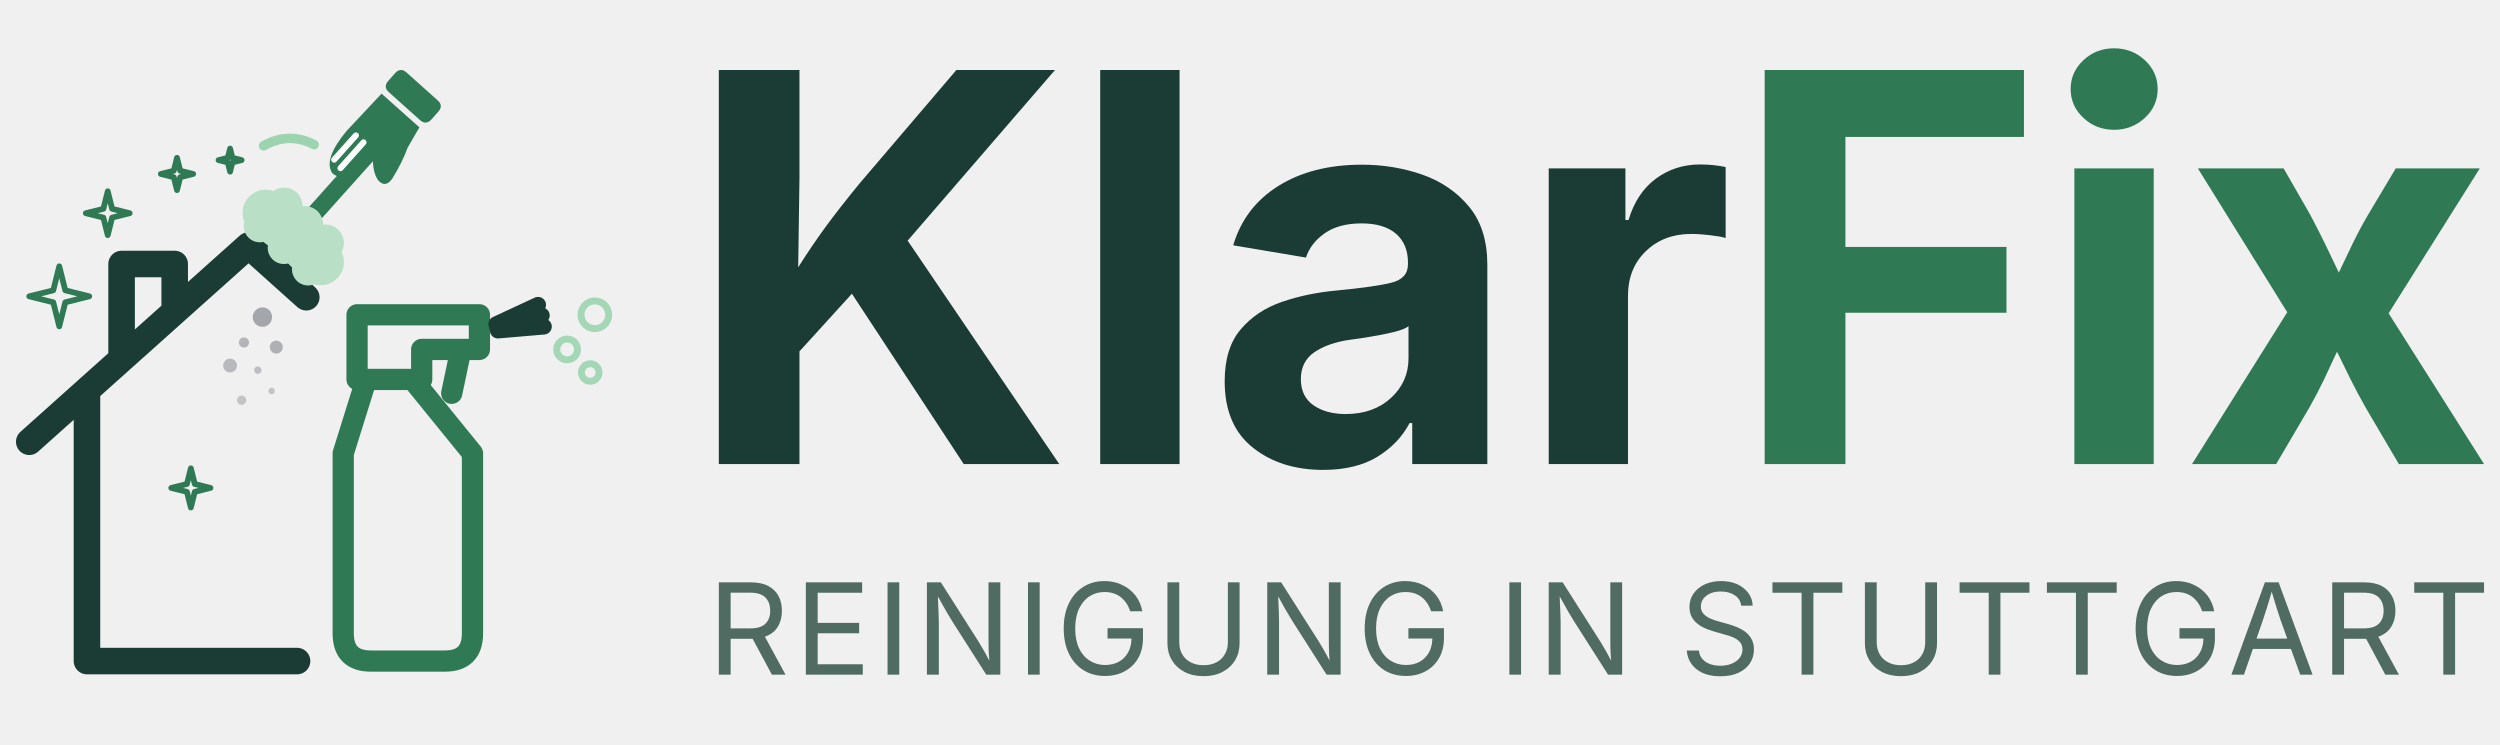
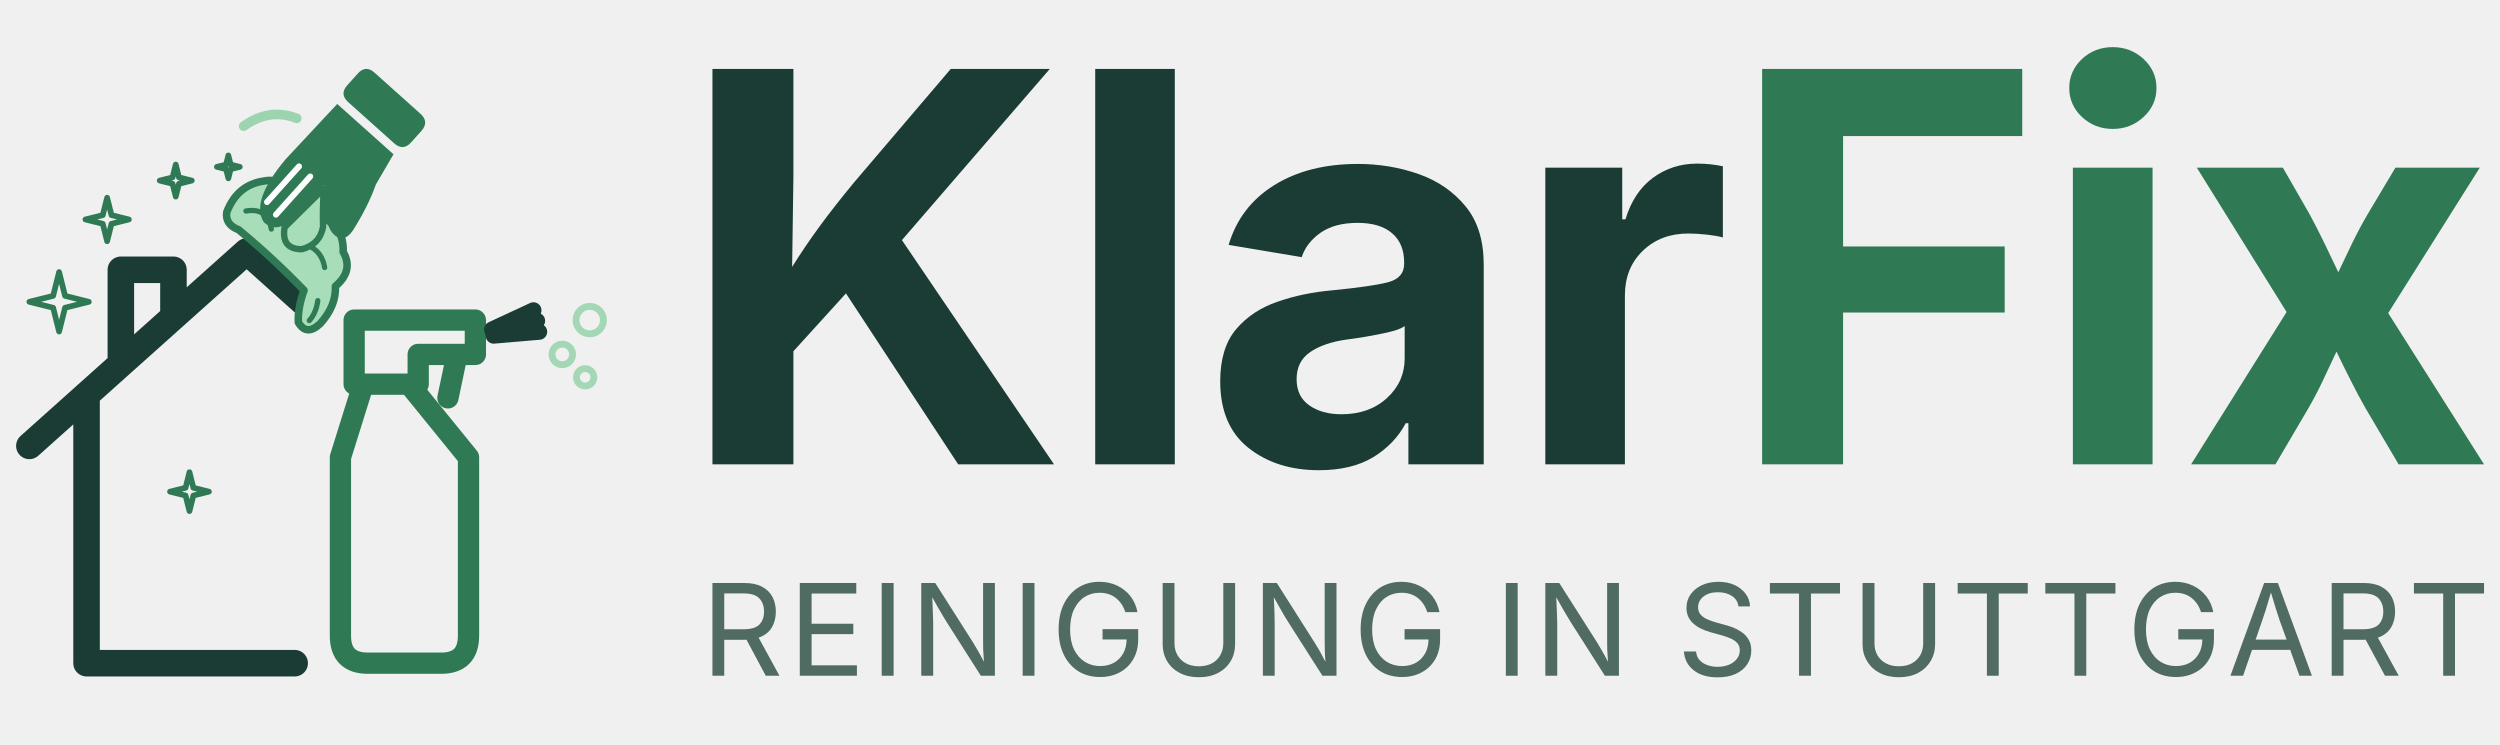
<svg xmlns="http://www.w3.org/2000/svg" viewBox="0 0 235 70" width="235" height="70" role="img" aria-label="KlarFix Logo">
-   <g transform="translate(-3.76 10.06) scale(2.17)">
-     <path d="M3 14.5L12.5 6L15 8.24M7 10.92V6.8H9.3V8.86M5.5 12.26V24H14.6" fill="none" stroke="#1A3C34" stroke-width="1.15" stroke-linecap="round" stroke-linejoin="round" />
-     <circle cx="13.1" cy="9.1" r="0.42" fill="#8A8D93" opacity="0.75" />
-     <circle cx="12.3" cy="10.2" r="0.22" fill="#8A8D93" opacity="0.6" />
-     <circle cx="13.7" cy="10.4" r="0.28" fill="#8A8D93" opacity="0.65" />
-     <circle cx="12.9" cy="11.4" r="0.16" fill="#8A8D93" opacity="0.5" />
-     <circle cx="11.7" cy="11.2" r="0.3" fill="#8A8D93" opacity="0.55" />
-     <circle cx="13.5" cy="12.3" r="0.14" fill="#8A8D93" opacity="0.45" />
-     <circle cx="12.2" cy="12.7" r="0.2" fill="#8A8D93" opacity="0.45" />
-     <path d="M13.15 1.68Q14.25 1.06 15.34 1.63" fill="none" stroke="#9BD4AE" stroke-width="0.41" stroke-linecap="round" stroke-linejoin="round" />
-     <path d="M14.97 5.05L17.97 1.7" fill="none" stroke="#2F7A55" stroke-width="0.74" stroke-linecap="round" stroke-linejoin="round" />
-     <circle cx="13.24" cy="4.58" r="1" fill="#B9E0C7" />
-     <circle cx="13.84" cy="5.12" r="1" fill="#B9E0C7" />
-     <circle cx="14.43" cy="5.65" r="1" fill="#B9E0C7" />
-     <circle cx="15.03" cy="6.18" r="1" fill="#B9E0C7" />
-     <circle cx="15.63" cy="6.72" r="1" fill="#B9E0C7" />
-     <circle cx="14.04" cy="4.29" r="0.8" fill="#B9E0C7" />
-     <circle cx="14.93" cy="5.09" r="0.8" fill="#B9E0C7" />
-     <circle cx="15.83" cy="5.89" r="0.8" fill="#B9E0C7" />
-     <circle cx="12.99" cy="5.16" r="0.7" fill="#B9E0C7" />
-     <circle cx="14.03" cy="6.1" r="0.7" fill="#B9E0C7" />
-     <circle cx="15.08" cy="7.03" r="0.7" fill="#B9E0C7" />
-     <path d="M18.26 -0.58L16.76 1.02Q15.73 2.25 16.12 2.86Q16.49 3.2 16.93 2.78L17.9 1.77Q17.81 2.77 18.12 3.18Q18.42 3.52 18.72 3.11Q19.17 2.38 19.39 1.76L19.9 0.88Z" fill="#2F7A55" />
-     <path d="M18.58 -0.64Q18.32 -0.87 18.55 -1.13L18.85 -1.47Q19.09 -1.73 19.35 -1.49L20.69 -0.29Q20.95 -0.06 20.72 0.2L20.42 0.54Q20.18 0.8 19.92 0.56Z" fill="#2F7A55" />
-     <path d="M17.15 1.23L16.21 2.28M17.48 1.53L16.48 2.65" fill="none" stroke="#FFFFFF" stroke-width="0.26" stroke-linecap="round" stroke-linejoin="round" />
-     <path d="M17.2 11.8V9H22.5V10.5H20V11.8ZM17.6 11.8L16.6 15V22.8Q16.6 24 17.8 24H21Q22.2 24 22.2 22.8V15L19.6 11.8M21.7 10.5L21.3 12.4" fill="none" stroke="#2F7A55" stroke-width="0.92" stroke-linecap="round" stroke-linejoin="round" />
-     <path d="M23.23 9.41L25.04 8.57M23.27 9.54L25.2 9.03M23.3 9.68L25.29 9.51" fill="none" stroke="#1A3C34" stroke-width="0.69" stroke-linecap="round" stroke-linejoin="round" />
+   <g transform="translate(-3.69 10.74) scale(2.15)">
+     <path d="M3 14.5L12.5 6L15 8.24M7 10.92V6.8H9.3V8.86M5.5 12.26V24H14.6" fill="none" stroke="#1A3C34" stroke-width="1.16" stroke-linecap="round" stroke-linejoin="round" />
+     <path d="M12.37 0.52Q13.5 -0.29 14.69 0.18" fill="none" stroke="#9BD4AE" stroke-width="0.42" stroke-linecap="round" stroke-linejoin="round" />
+     <path d="M11.63 4.28Q12.09 3.09 13.25 2.92Q13.99 2.77 14.02 3.4Q15.29 3.33 15.68 4.48Q16.76 4.84 16.72 6.02Q17.19 6.84 16.38 7.52Q16.42 8.37 15.72 9.15Q15.12 9.72 14.76 9.1Q14.73 8.46 15.01 7.7Q13.65 6.29 12.15 5.05Q11.55 4.82 11.63 4.28Z" fill="#A8DDB9" stroke="#2F7A55" stroke-width="0.33" stroke-linejoin="round" />
+     <path d="M12.47 4.23Q13.42 4.07 13.58 5.02M14.68 5.6Q15.75 5.75 15.91 6.7M15.61 8.15Q15.54 8.68 15.24 9.02" fill="none" stroke="#2F7A55" stroke-width="0.23" stroke-linecap="round" stroke-linejoin="round" />
+     <path d="M15.87 3.25L14.16 4.94Q14 5.9 14.91 5.9Q15.69 5.7 15.84 4.93Q15.82 4.21 15.87 3.25Z" fill="#A8DDB9" stroke="#2F7A55" stroke-width="0.28" stroke-linejoin="round" />
+     <path d="M16.46 -0.45L14.21 1.96Q12.66 3.8 13.25 4.72Q13.8 5.22 14.46 4.6L15.92 3.09Q15.79 4.58 16.25 5.19Q16.7 5.7 17.14 5.09Q17.83 3.99 18.15 3.07L18.92 1.75Z" fill="#2F7A55" />
+     <path d="M16.94 -0.53Q16.55 -0.88 16.9 -1.27L17.35 -1.77Q17.7 -2.17 18.09 -1.82L20.1 -0.02Q20.49 0.33 20.14 0.73L19.69 1.23Q19.34 1.62 18.95 1.27Z" fill="#2F7A55" />
+     <path d="M14.79 2.28L13.39 3.84M15.28 2.72L13.78 4.39" fill="none" stroke="#FFFFFF" stroke-width="0.26" stroke-linecap="round" stroke-linejoin="round" />
+     <path d="M17.2 11.8V9H22.5V10.5H20V11.8ZM17.6 11.8L16.6 15V22.8Q16.6 24 17.8 24H21Q22.2 24 22.2 22.8V15L19.6 11.8M21.7 10.5L21.3 12.4" fill="none" stroke="#2F7A55" stroke-width="0.93" stroke-linecap="round" stroke-linejoin="round" />
+     <path d="M23.23 9.41L25.04 8.57M23.27 9.54L25.2 9.03M23.3 9.68L25.29 9.51" fill="none" stroke="#1A3C34" stroke-width="0.7" stroke-linecap="round" stroke-linejoin="round" />
    <circle cx="26.3" cy="10.5" r="0.45" fill="none" stroke="#9BD4AE" stroke-width="0.3" opacity="0.9" />
    <circle cx="27.5" cy="9" r="0.6" fill="none" stroke="#9BD4AE" stroke-width="0.3" opacity="0.9" />
    <circle cx="27.3" cy="11.5" r="0.38" fill="none" stroke="#9BD4AE" stroke-width="0.3" opacity="0.9" />
    <path class="star" d="M4.3 6.9L4.56 7.94L5.6 8.2L4.56 8.46L4.3 9.5L4.04 8.46L3 8.2L4.04 7.94Z" fill="none" stroke="#2F7A55" stroke-width="0.25" stroke-linejoin="round" />
    <path class="star" d="M6.4 3.65L6.59 4.41L7.35 4.6L6.59 4.79L6.4 5.55L6.21 4.79L5.45 4.6L6.21 4.41Z" fill="none" stroke="#2F7A55" stroke-width="0.25" stroke-linejoin="round" />
    <path class="star" d="M9.4 2.2L9.54 2.76L10.1 2.9L9.54 3.04L9.4 3.6L9.26 3.04L8.7 2.9L9.26 2.76Z" fill="none" stroke="#2F7A55" stroke-width="0.25" stroke-linejoin="round" />
    <path class="star" d="M11.7 1.8L11.8 2.2L12.2 2.3L11.8 2.4L11.7 2.8L11.6 2.4L11.2 2.3L11.6 2.2Z" fill="none" stroke="#2F7A55" stroke-width="0.25" stroke-linejoin="round" />
    <path class="star" d="M10 15.65L10.17 16.33L10.85 16.5L10.17 16.67L10 17.35L9.83 16.67L9.15 16.5L9.83 16.33Z" fill="none" stroke="#2F7A55" stroke-width="0.25" stroke-linejoin="round" />
  </g>
-   <path d="M67.57 43.62V6.58H75.15V16.7L75.03 25.13Q76.25 23.19 77.61 21.32Q78.98 19.46 80.82 17.22L89.9 6.58H99.17L85.32 22.62L99.57 43.62H90.59L80.08 27.61L75.15 33.03V43.62ZM110.88 6.58V43.62H103.42V6.58ZM124.37 44.17Q120.39 44.17 117.76 42.07Q115.12 39.97 115.12 35.84Q115.12 32.73 116.62 30.97Q118.11 29.2 120.49 28.38Q122.88 27.56 125.61 27.31Q129.19 26.97 130.77 26.58Q132.35 26.2 132.35 24.83V24.7Q132.35 22.94 131.22 21.97Q130.09 21 128 21Q125.84 21 124.52 21.93Q123.2 22.86 122.76 24.21L115.92 23.06Q116.99 19.46 120.18 17.47Q123.38 15.48 128.03 15.48Q131.01 15.48 133.71 16.42Q136.4 17.37 138.11 19.45Q139.81 21.52 139.81 24.9V43.62H132.75V39.77H132.5Q131.48 41.71 129.47 42.94Q127.45 44.17 124.37 44.17ZM126.49 38.92Q129.1 38.92 130.75 37.41Q132.4 35.89 132.4 33.68V30.67Q131.95 30.99 130.95 31.23Q129.94 31.47 128.82 31.65Q127.7 31.84 126.88 31.94Q124.82 32.24 123.55 33.11Q122.28 33.98 122.28 35.64Q122.28 37.26 123.46 38.09Q124.65 38.92 126.49 38.92ZM145.58 43.62V15.83H152.79V20.68H153.08Q153.85 18.12 155.66 16.79Q157.46 15.46 159.8 15.46Q161.06 15.46 162.21 15.7V22.37Q161.71 22.22 160.75 22.11Q159.8 21.99 158.98 21.99Q156.39 21.99 154.71 23.61Q153.03 25.23 153.03 27.81V43.62Z" fill="#1A3C34" />
-   <path d="M165.88 43.62V6.58H190.25V12.87H173.47V23.21H188.61V29.4H173.47V43.62ZM194.99 43.62V15.83H202.45V43.62ZM198.72 12.2Q197.03 12.2 195.84 11.08Q194.64 9.96 194.64 8.37Q194.64 6.78 195.84 5.66Q197.03 4.54 198.72 4.54Q200.41 4.54 201.62 5.66Q202.82 6.78 202.82 8.37Q202.82 9.96 201.62 11.08Q200.41 12.2 198.72 12.2ZM206.05 43.62 215 29.35 206.6 15.83H214.66L217.17 20.2Q217.91 21.6 218.57 22.95Q219.23 24.31 219.85 25.62Q220.47 24.31 221.13 22.94Q221.79 21.57 222.59 20.2L225.2 15.83H233.1L224.53 29.45L233.5 43.62H225.49L222.41 38.38Q221.64 37.03 220.97 35.69Q220.3 34.35 219.68 33.06Q219.08 34.35 218.45 35.69Q217.81 37.03 217.04 38.38L213.96 43.62Z" fill="#2F7A55" />
-   <path d="M67.57 63.42V54.74H70.54Q71.56 54.74 72.21 55.08Q72.87 55.43 73.19 56.04Q73.5 56.64 73.5 57.42Q73.5 58.28 73.11 58.92Q72.72 59.56 71.9 59.85L73.84 63.42H72.56L70.75 60.05Q70.65 60.05 70.55 60.05H68.68V63.42ZM68.68 59.07H70.5Q71.52 59.07 71.96 58.62Q72.4 58.18 72.4 57.42Q72.4 56.64 71.96 56.18Q71.52 55.71 70.48 55.71H68.68ZM75.75 63.42V54.74H81.04V55.72H76.86V58.55H80.76V59.53H76.86V62.44H81.1V63.42ZM84.53 54.74V63.42H83.43V54.74ZM87.13 63.42V54.74H88.44L91.97 60.29Q92.15 60.57 92.42 61.05Q92.7 61.52 93 62.11Q92.94 61.48 92.93 60.95Q92.92 60.41 92.92 60.06V54.74H94.03V63.42H92.71L89.56 58.48Q89.37 58.17 89.17 57.84Q88.97 57.52 88.74 57.09Q88.5 56.67 88.16 56.06Q88.19 56.9 88.22 57.52Q88.25 58.15 88.25 58.47V63.42ZM97.73 54.74V63.42H96.63V54.74ZM103.88 63.54Q102.72 63.54 101.85 63Q100.97 62.45 100.48 61.45Q99.99 60.45 99.99 59.08Q99.99 57.7 100.48 56.7Q100.97 55.7 101.84 55.16Q102.7 54.62 103.81 54.62Q104.73 54.62 105.48 54.98Q106.23 55.34 106.73 55.97Q107.22 56.61 107.38 57.46H106.24Q105.97 56.62 105.35 56.13Q104.74 55.65 103.82 55.65Q103.05 55.65 102.43 56.04Q101.81 56.43 101.44 57.2Q101.07 57.96 101.07 59.08Q101.07 60.19 101.44 60.96Q101.81 61.72 102.45 62.11Q103.08 62.51 103.88 62.51Q104.6 62.51 105.16 62.21Q105.71 61.91 106.03 61.35Q106.35 60.79 106.36 60.02H104.11V59.05H107.44V60Q107.44 61.08 106.98 61.88Q106.52 62.67 105.72 63.1Q104.92 63.54 103.88 63.54ZM113.14 63.56Q112.11 63.56 111.34 63.16Q110.58 62.76 110.16 62.06Q109.74 61.36 109.74 60.47V54.74H110.85V60.38Q110.85 61 111.12 61.49Q111.4 61.98 111.91 62.25Q112.43 62.53 113.14 62.53Q113.85 62.53 114.36 62.25Q114.87 61.98 115.14 61.49Q115.42 61 115.42 60.38V54.74H116.52V60.47Q116.52 61.36 116.1 62.06Q115.68 62.76 114.92 63.16Q114.16 63.56 113.14 63.56ZM119.12 63.42V54.74H120.43L123.96 60.29Q124.13 60.57 124.41 61.05Q124.69 61.52 124.98 62.11Q124.93 61.48 124.92 60.95Q124.91 60.41 124.91 60.06V54.74H126.02V63.42H124.7L121.55 58.48Q121.35 58.17 121.16 57.84Q120.96 57.52 120.72 57.09Q120.48 56.67 120.15 56.06Q120.18 56.9 120.21 57.52Q120.23 58.15 120.23 58.47V63.42ZM132.16 63.54Q131 63.54 130.13 63Q129.26 62.45 128.77 61.45Q128.28 60.45 128.28 59.08Q128.28 57.7 128.77 56.7Q129.26 55.7 130.12 55.16Q130.98 54.62 132.09 54.62Q133.01 54.62 133.76 54.98Q134.51 55.34 135.01 55.97Q135.5 56.61 135.66 57.46H134.52Q134.25 56.62 133.64 56.13Q133.02 55.65 132.1 55.65Q131.34 55.65 130.71 56.04Q130.09 56.43 129.72 57.2Q129.35 57.96 129.35 59.08Q129.35 60.19 129.72 60.96Q130.09 61.72 130.73 62.11Q131.37 62.51 132.16 62.51Q132.89 62.51 133.44 62.21Q133.99 61.91 134.31 61.35Q134.63 60.79 134.64 60.02H132.39V59.05H135.73V60Q135.73 61.08 135.26 61.88Q134.8 62.67 134 63.1Q133.2 63.54 132.16 63.54ZM142.98 54.74V63.42H141.88V54.74ZM145.58 63.42V54.74H146.89L150.42 60.29Q150.6 60.57 150.87 61.05Q151.15 61.52 151.45 62.11Q151.39 61.48 151.38 60.95Q151.37 60.41 151.37 60.06V54.74H152.48V63.42H151.16L148.01 58.48Q147.82 58.17 147.62 57.84Q147.42 57.52 147.19 57.09Q146.95 56.67 146.61 56.06Q146.64 56.9 146.67 57.52Q146.7 58.15 146.7 58.47V63.42ZM161.71 63.57Q160.3 63.57 159.47 62.9Q158.64 62.24 158.56 61.15H159.7Q159.74 61.64 160.03 61.95Q160.32 62.27 160.76 62.43Q161.21 62.58 161.71 62.58Q162.3 62.58 162.77 62.39Q163.24 62.2 163.52 61.85Q163.79 61.5 163.79 61.04Q163.79 60.62 163.55 60.35Q163.32 60.09 162.93 59.92Q162.54 59.75 162.07 59.63L161.02 59.33Q159.97 59.03 159.39 58.48Q158.81 57.92 158.81 57.06Q158.81 56.33 159.2 55.78Q159.6 55.23 160.27 54.92Q160.95 54.62 161.79 54.62Q162.65 54.62 163.31 54.92Q163.96 55.23 164.35 55.75Q164.73 56.27 164.75 56.93H163.67Q163.59 56.29 163.06 55.95Q162.53 55.6 161.75 55.6Q160.91 55.6 160.4 56Q159.88 56.4 159.88 57.01Q159.88 57.46 160.17 57.74Q160.45 58.02 160.84 58.17Q161.22 58.33 161.54 58.41L162.41 58.65Q162.76 58.75 163.18 58.91Q163.6 59.07 163.99 59.34Q164.37 59.61 164.62 60.03Q164.87 60.45 164.87 61.05Q164.87 61.77 164.5 62.34Q164.13 62.91 163.42 63.24Q162.72 63.57 161.71 63.57ZM166.61 55.72V54.74H173.18V55.72H170.46V63.42H169.35V55.72ZM178.7 63.56Q177.67 63.56 176.9 63.16Q176.14 62.76 175.72 62.06Q175.3 61.36 175.3 60.47V54.74H176.41V60.38Q176.41 61 176.68 61.49Q176.96 61.98 177.47 62.25Q177.98 62.53 178.7 62.53Q179.41 62.53 179.92 62.25Q180.43 61.98 180.7 61.49Q180.97 61 180.97 60.38V54.74H182.08V60.47Q182.08 61.36 181.66 62.06Q181.24 62.76 180.48 63.16Q179.72 63.56 178.7 63.56ZM184.2 55.72V54.74H190.77V55.72H188.04V63.42H186.94V55.72ZM192.41 55.72V54.74H198.97V55.72H196.25V63.42H195.14V55.72ZM204.64 63.54Q203.48 63.54 202.61 63Q201.73 62.45 201.24 61.45Q200.75 60.45 200.75 59.08Q200.75 57.7 201.24 56.7Q201.73 55.7 202.6 55.16Q203.46 54.62 204.57 54.62Q205.49 54.62 206.24 54.98Q206.99 55.34 207.49 55.97Q207.98 56.61 208.14 57.46H207Q206.73 56.62 206.11 56.13Q205.5 55.65 204.58 55.65Q203.81 55.65 203.19 56.04Q202.57 56.43 202.2 57.2Q201.83 57.96 201.83 59.08Q201.83 60.19 202.2 60.96Q202.57 61.72 203.21 62.11Q203.84 62.51 204.64 62.51Q205.36 62.51 205.92 62.21Q206.47 61.91 206.79 61.35Q207.11 60.79 207.12 60.02H204.87V59.05H208.2V60Q208.2 61.08 207.74 61.88Q207.28 62.67 206.48 63.1Q205.68 63.54 204.64 63.54ZM209.75 63.42 212.9 54.74H214.19L217.38 63.42H216.22L215.35 61H211.77L210.93 63.42ZM212.11 60.03H215L214.37 58.27Q214.22 57.83 214.02 57.2Q213.82 56.57 213.54 55.62Q213.27 56.58 213.06 57.22Q212.86 57.87 212.72 58.27ZM219.23 63.42V54.74H222.21Q223.22 54.74 223.88 55.08Q224.53 55.43 224.85 56.04Q225.17 56.64 225.17 57.42Q225.17 58.28 224.77 58.92Q224.38 59.56 223.56 59.85L225.5 63.42H224.22L222.42 60.05Q222.32 60.05 222.21 60.05H220.34V63.42ZM220.34 59.07H222.16Q223.18 59.07 223.62 58.62Q224.06 58.18 224.06 57.42Q224.06 56.64 223.62 56.18Q223.18 55.71 222.15 55.71H220.34ZM226.94 55.72V54.74H233.5V55.72H230.78V63.42H229.67V55.72Z" fill="#4F6B62" />
+   <path d="M66.97 43.65V6.48H74.58V16.63L74.46 25.09Q75.68 23.14 77.05 21.27Q78.42 19.4 80.27 17.16L89.37 6.48H98.68L84.78 22.57L99.08 43.65H90.07L79.52 27.58L74.58 33.02V43.65ZM110.43 6.48V43.65H102.95V6.48ZM123.98 44.2Q119.99 44.2 117.34 42.09Q114.7 39.98 114.7 35.84Q114.7 32.72 116.19 30.95Q117.69 29.18 120.09 28.36Q122.48 27.53 125.22 27.29Q128.82 26.94 130.4 26.55Q131.99 26.16 131.99 24.79V24.67Q131.99 22.89 130.85 21.92Q129.72 20.95 127.62 20.95Q125.45 20.95 124.13 21.88Q122.8 22.82 122.36 24.17L115.49 23.02Q116.57 19.4 119.77 17.41Q122.98 15.41 127.64 15.41Q130.64 15.41 133.35 16.36Q136.05 17.31 137.76 19.39Q139.47 21.47 139.47 24.87V43.65H132.39V39.78H132.14Q131.11 41.73 129.09 42.97Q127.07 44.2 123.98 44.2ZM126.1 38.94Q128.72 38.94 130.38 37.41Q132.04 35.89 132.04 33.67V30.65Q131.59 30.98 130.58 31.21Q129.57 31.45 128.44 31.64Q127.32 31.83 126.5 31.93Q124.43 32.23 123.15 33.1Q121.88 33.97 121.88 35.64Q121.88 37.27 123.07 38.1Q124.25 38.94 126.1 38.94ZM145.26 43.65V15.76H152.49V20.62H152.79Q153.57 18.05 155.37 16.72Q157.18 15.38 159.53 15.38Q160.8 15.38 161.95 15.63V22.32Q161.45 22.17 160.49 22.06Q159.53 21.95 158.71 21.95Q156.11 21.95 154.43 23.57Q152.74 25.19 152.74 27.78V43.65Z" fill="#1A3C34" />
+   <path d="M165.64 43.65V6.48H190.09V12.79H173.25V23.17H188.44V29.38H173.25V43.65ZM194.85 43.65V15.76H202.34V43.65ZM198.6 12.12Q196.9 12.12 195.7 10.99Q194.51 9.87 194.51 8.27Q194.51 6.68 195.7 5.55Q196.9 4.43 198.6 4.43Q200.29 4.43 201.5 5.55Q202.71 6.68 202.71 8.27Q202.71 9.87 201.5 10.99Q200.29 12.12 198.6 12.12ZM205.96 43.65 214.94 29.33 206.5 15.76H214.59L217.11 20.15Q217.86 21.55 218.52 22.91Q219.18 24.27 219.8 25.59Q220.43 24.27 221.09 22.89Q221.75 21.52 222.55 20.15L225.17 15.76H233.1L224.49 29.43L233.5 43.65H225.47L222.37 38.39Q221.6 37.04 220.93 35.69Q220.25 34.35 219.63 33.05Q219.03 34.35 218.39 35.69Q217.76 37.04 216.98 38.39L213.89 43.65Z" fill="#2F7A55" />
+   <path d="M66.97 63.52V54.8H69.95Q70.97 54.8 71.63 55.15Q72.29 55.5 72.61 56.11Q72.93 56.72 72.93 57.5Q72.93 58.36 72.53 59.01Q72.14 59.65 71.31 59.94L73.27 63.52H71.98L70.17 60.13Q70.07 60.14 69.96 60.14H68.08V63.52ZM68.08 59.15H69.91Q70.94 59.15 71.38 58.71Q71.82 58.26 71.82 57.5Q71.82 56.72 71.38 56.25Q70.94 55.78 69.9 55.78H68.08ZM75.18 63.52V54.8H80.49V55.79H76.29V58.63H80.21V59.61H76.29V62.54H80.55V63.52ZM84 54.8V63.52H82.88V54.8ZM86.6 63.52V54.8H87.91L91.46 60.38Q91.63 60.66 91.91 61.14Q92.19 61.62 92.49 62.21Q92.44 61.57 92.42 61.04Q92.41 60.5 92.41 60.15V54.8H93.52V63.52H92.2L89.04 58.56Q88.84 58.25 88.65 57.92Q88.45 57.6 88.21 57.17Q87.97 56.74 87.63 56.14Q87.67 56.98 87.69 57.6Q87.72 58.23 87.72 58.55V63.52ZM97.24 54.8V63.52H96.13V54.8ZM103.41 63.64Q102.25 63.64 101.37 63.1Q100.49 62.55 100 61.55Q99.51 60.54 99.51 59.17Q99.51 57.78 100 56.78Q100.49 55.78 101.36 55.23Q102.22 54.69 103.34 54.69Q104.27 54.69 105.02 55.05Q105.77 55.41 106.27 56.05Q106.76 56.69 106.92 57.54H105.78Q105.51 56.7 104.89 56.21Q104.27 55.72 103.35 55.72Q102.58 55.72 101.96 56.11Q101.33 56.51 100.96 57.28Q100.59 58.05 100.59 59.17Q100.59 60.28 100.96 61.05Q101.34 61.81 101.97 62.21Q102.61 62.61 103.41 62.61Q104.14 62.61 104.69 62.31Q105.25 62 105.57 61.44Q105.89 60.88 105.9 60.11H103.64V59.14H106.99V60.09Q106.99 61.18 106.52 61.97Q106.06 62.77 105.26 63.2Q104.45 63.64 103.41 63.64ZM112.7 63.66Q111.67 63.66 110.9 63.26Q110.13 62.86 109.71 62.15Q109.29 61.45 109.29 60.56V54.8H110.4V60.47Q110.4 61.09 110.68 61.58Q110.96 62.07 111.47 62.35Q111.99 62.63 112.7 62.63Q113.41 62.63 113.93 62.35Q114.44 62.07 114.71 61.58Q114.99 61.09 114.99 60.47V54.8H116.1V60.56Q116.1 61.45 115.68 62.15Q115.26 62.86 114.49 63.26Q113.73 63.66 112.7 63.66ZM118.71 63.52V54.8H120.02L123.56 60.38Q123.74 60.66 124.02 61.14Q124.29 61.62 124.59 62.21Q124.54 61.57 124.53 61.04Q124.52 60.5 124.52 60.15V54.8H125.63V63.52H124.31L121.15 58.56Q120.95 58.25 120.75 57.92Q120.56 57.6 120.32 57.17Q120.08 56.74 119.74 56.14Q119.77 56.98 119.8 57.6Q119.82 58.23 119.82 58.55V63.52ZM131.8 63.64Q130.63 63.64 129.76 63.1Q128.88 62.55 128.39 61.55Q127.9 60.54 127.9 59.17Q127.9 57.78 128.39 56.78Q128.88 55.78 129.74 55.23Q130.61 54.69 131.73 54.69Q132.65 54.69 133.4 55.05Q134.16 55.41 134.65 56.05Q135.15 56.69 135.31 57.54H134.16Q133.89 56.7 133.28 56.21Q132.66 55.72 131.73 55.72Q130.97 55.72 130.34 56.11Q129.71 56.51 129.35 57.28Q128.98 58.05 128.98 59.17Q128.98 60.28 129.35 61.05Q129.72 61.81 130.36 62.21Q131 62.61 131.8 62.61Q132.52 62.61 133.08 62.31Q133.63 62 133.95 61.44Q134.27 60.88 134.28 60.11H132.03V59.14H135.37V60.09Q135.37 61.18 134.91 61.97Q134.45 62.77 133.64 63.2Q132.84 63.64 131.8 63.64ZM142.66 54.8V63.52H141.55V54.8ZM145.26 63.52V54.8H146.57L150.12 60.38Q150.3 60.66 150.57 61.14Q150.85 61.62 151.15 62.21Q151.1 61.57 151.08 61.04Q151.07 60.5 151.07 60.15V54.8H152.18V63.52H150.86L147.7 58.56Q147.5 58.25 147.31 57.92Q147.11 57.6 146.87 57.17Q146.63 56.74 146.29 56.14Q146.33 56.98 146.35 57.6Q146.38 58.23 146.38 58.55V63.52ZM161.45 63.67Q160.04 63.67 159.2 63Q158.36 62.33 158.29 61.24H159.43Q159.47 61.73 159.76 62.05Q160.05 62.37 160.5 62.52Q160.94 62.68 161.45 62.68Q162.04 62.68 162.51 62.49Q162.99 62.29 163.26 61.94Q163.54 61.59 163.54 61.13Q163.54 60.71 163.3 60.44Q163.06 60.18 162.67 60.01Q162.28 59.84 161.81 59.71L160.76 59.42Q159.7 59.12 159.12 58.56Q158.53 58 158.53 57.14Q158.53 56.4 158.93 55.85Q159.33 55.3 160.01 54.99Q160.69 54.69 161.53 54.69Q162.39 54.69 163.05 54.99Q163.71 55.3 164.09 55.82Q164.48 56.34 164.5 57H163.41Q163.34 56.37 162.8 56.02Q162.27 55.67 161.49 55.67Q160.64 55.67 160.13 56.07Q159.62 56.47 159.62 57.09Q159.62 57.54 159.9 57.82Q160.18 58.1 160.57 58.25Q160.96 58.41 161.28 58.5L162.15 58.74Q162.5 58.83 162.92 58.99Q163.35 59.16 163.73 59.43Q164.12 59.7 164.37 60.12Q164.62 60.54 164.62 61.15Q164.62 61.86 164.25 62.43Q163.87 63.01 163.17 63.34Q162.46 63.67 161.45 63.67ZM166.37 55.79V54.8H172.96V55.79H170.23V63.52H169.11V55.79ZM178.5 63.66Q177.47 63.66 176.7 63.26Q175.93 62.86 175.51 62.15Q175.08 61.45 175.08 60.56V54.8H176.2V60.47Q176.2 61.09 176.47 61.58Q176.75 62.07 177.27 62.35Q177.78 62.63 178.5 62.63Q179.21 62.63 179.72 62.35Q180.23 62.07 180.51 61.58Q180.78 61.09 180.78 60.47V54.8H181.9V60.56Q181.9 61.45 181.47 62.15Q181.05 62.86 180.29 63.26Q179.53 63.66 178.5 63.66ZM184.02 55.79V54.8H190.61V55.79H187.88V63.52H186.77V55.79ZM192.26 55.79V54.8H198.85V55.79H196.11V63.52H195V55.79ZM204.54 63.64Q203.37 63.64 202.49 63.1Q201.62 62.55 201.12 61.55Q200.63 60.54 200.63 59.17Q200.63 57.78 201.12 56.78Q201.62 55.78 202.48 55.23Q203.35 54.69 204.47 54.69Q205.39 54.69 206.14 55.05Q206.89 55.41 207.39 56.05Q207.89 56.69 208.05 57.54H206.9Q206.63 56.7 206.01 56.21Q205.4 55.72 204.47 55.72Q203.7 55.72 203.08 56.11Q202.45 56.51 202.08 57.28Q201.72 58.05 201.72 59.17Q201.72 60.28 202.09 61.05Q202.46 61.81 203.1 62.21Q203.73 62.61 204.54 62.61Q205.26 62.61 205.82 62.31Q206.37 62 206.69 61.44Q207.01 60.88 207.02 60.11H204.76V59.14H208.11V60.09Q208.11 61.18 207.65 61.97Q207.19 62.77 206.38 63.2Q205.58 63.64 204.54 63.64ZM209.66 63.52 212.83 54.8H214.12L217.32 63.52H216.15L215.28 61.09H211.69L210.85 63.52ZM212.03 60.12H214.94L214.3 58.35Q214.15 57.91 213.95 57.28Q213.75 56.64 213.47 55.69Q213.19 56.66 212.99 57.3Q212.78 57.95 212.64 58.35ZM219.18 63.52V54.8H222.16Q223.18 54.8 223.84 55.15Q224.5 55.5 224.82 56.11Q225.14 56.72 225.14 57.5Q225.14 58.36 224.74 59.01Q224.35 59.65 223.52 59.94L225.48 63.52H224.19L222.37 60.13Q222.28 60.14 222.17 60.14H220.29V63.52ZM220.29 59.15H222.12Q223.15 59.15 223.59 58.71Q224.03 58.26 224.03 57.5Q224.03 56.72 223.59 56.25Q223.15 55.78 222.11 55.78H220.29ZM226.91 55.79V54.8H233.5V55.79H230.77V63.52H229.66V55.79Z" fill="#4F6B62" />
</svg>
